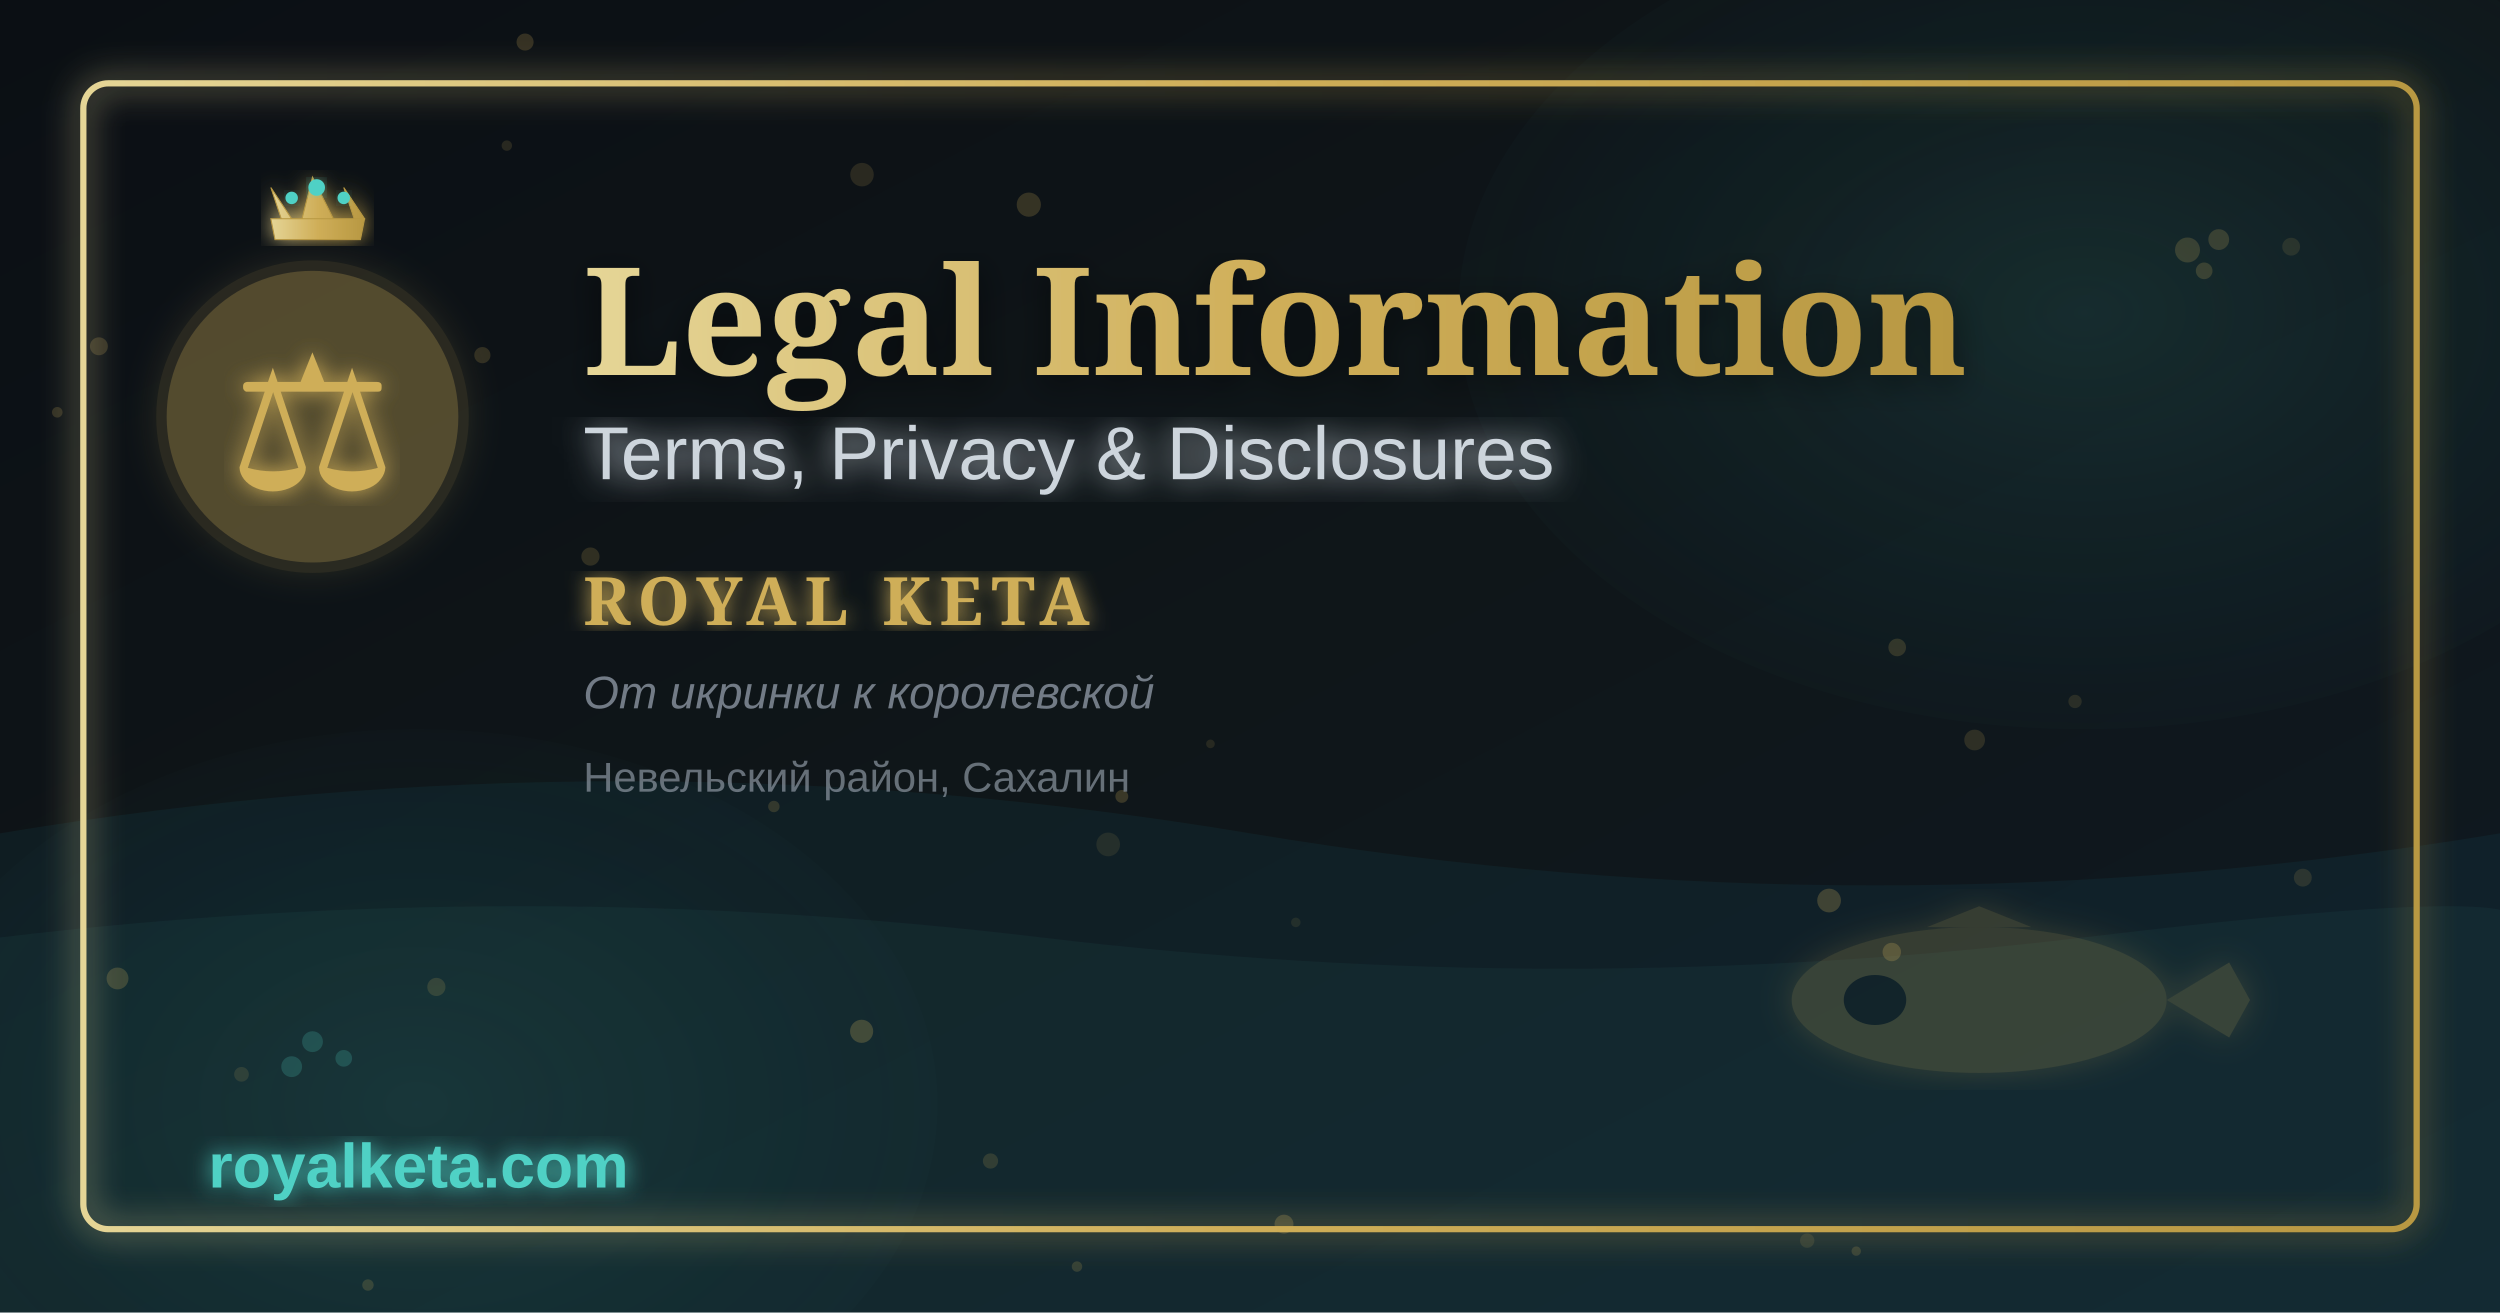
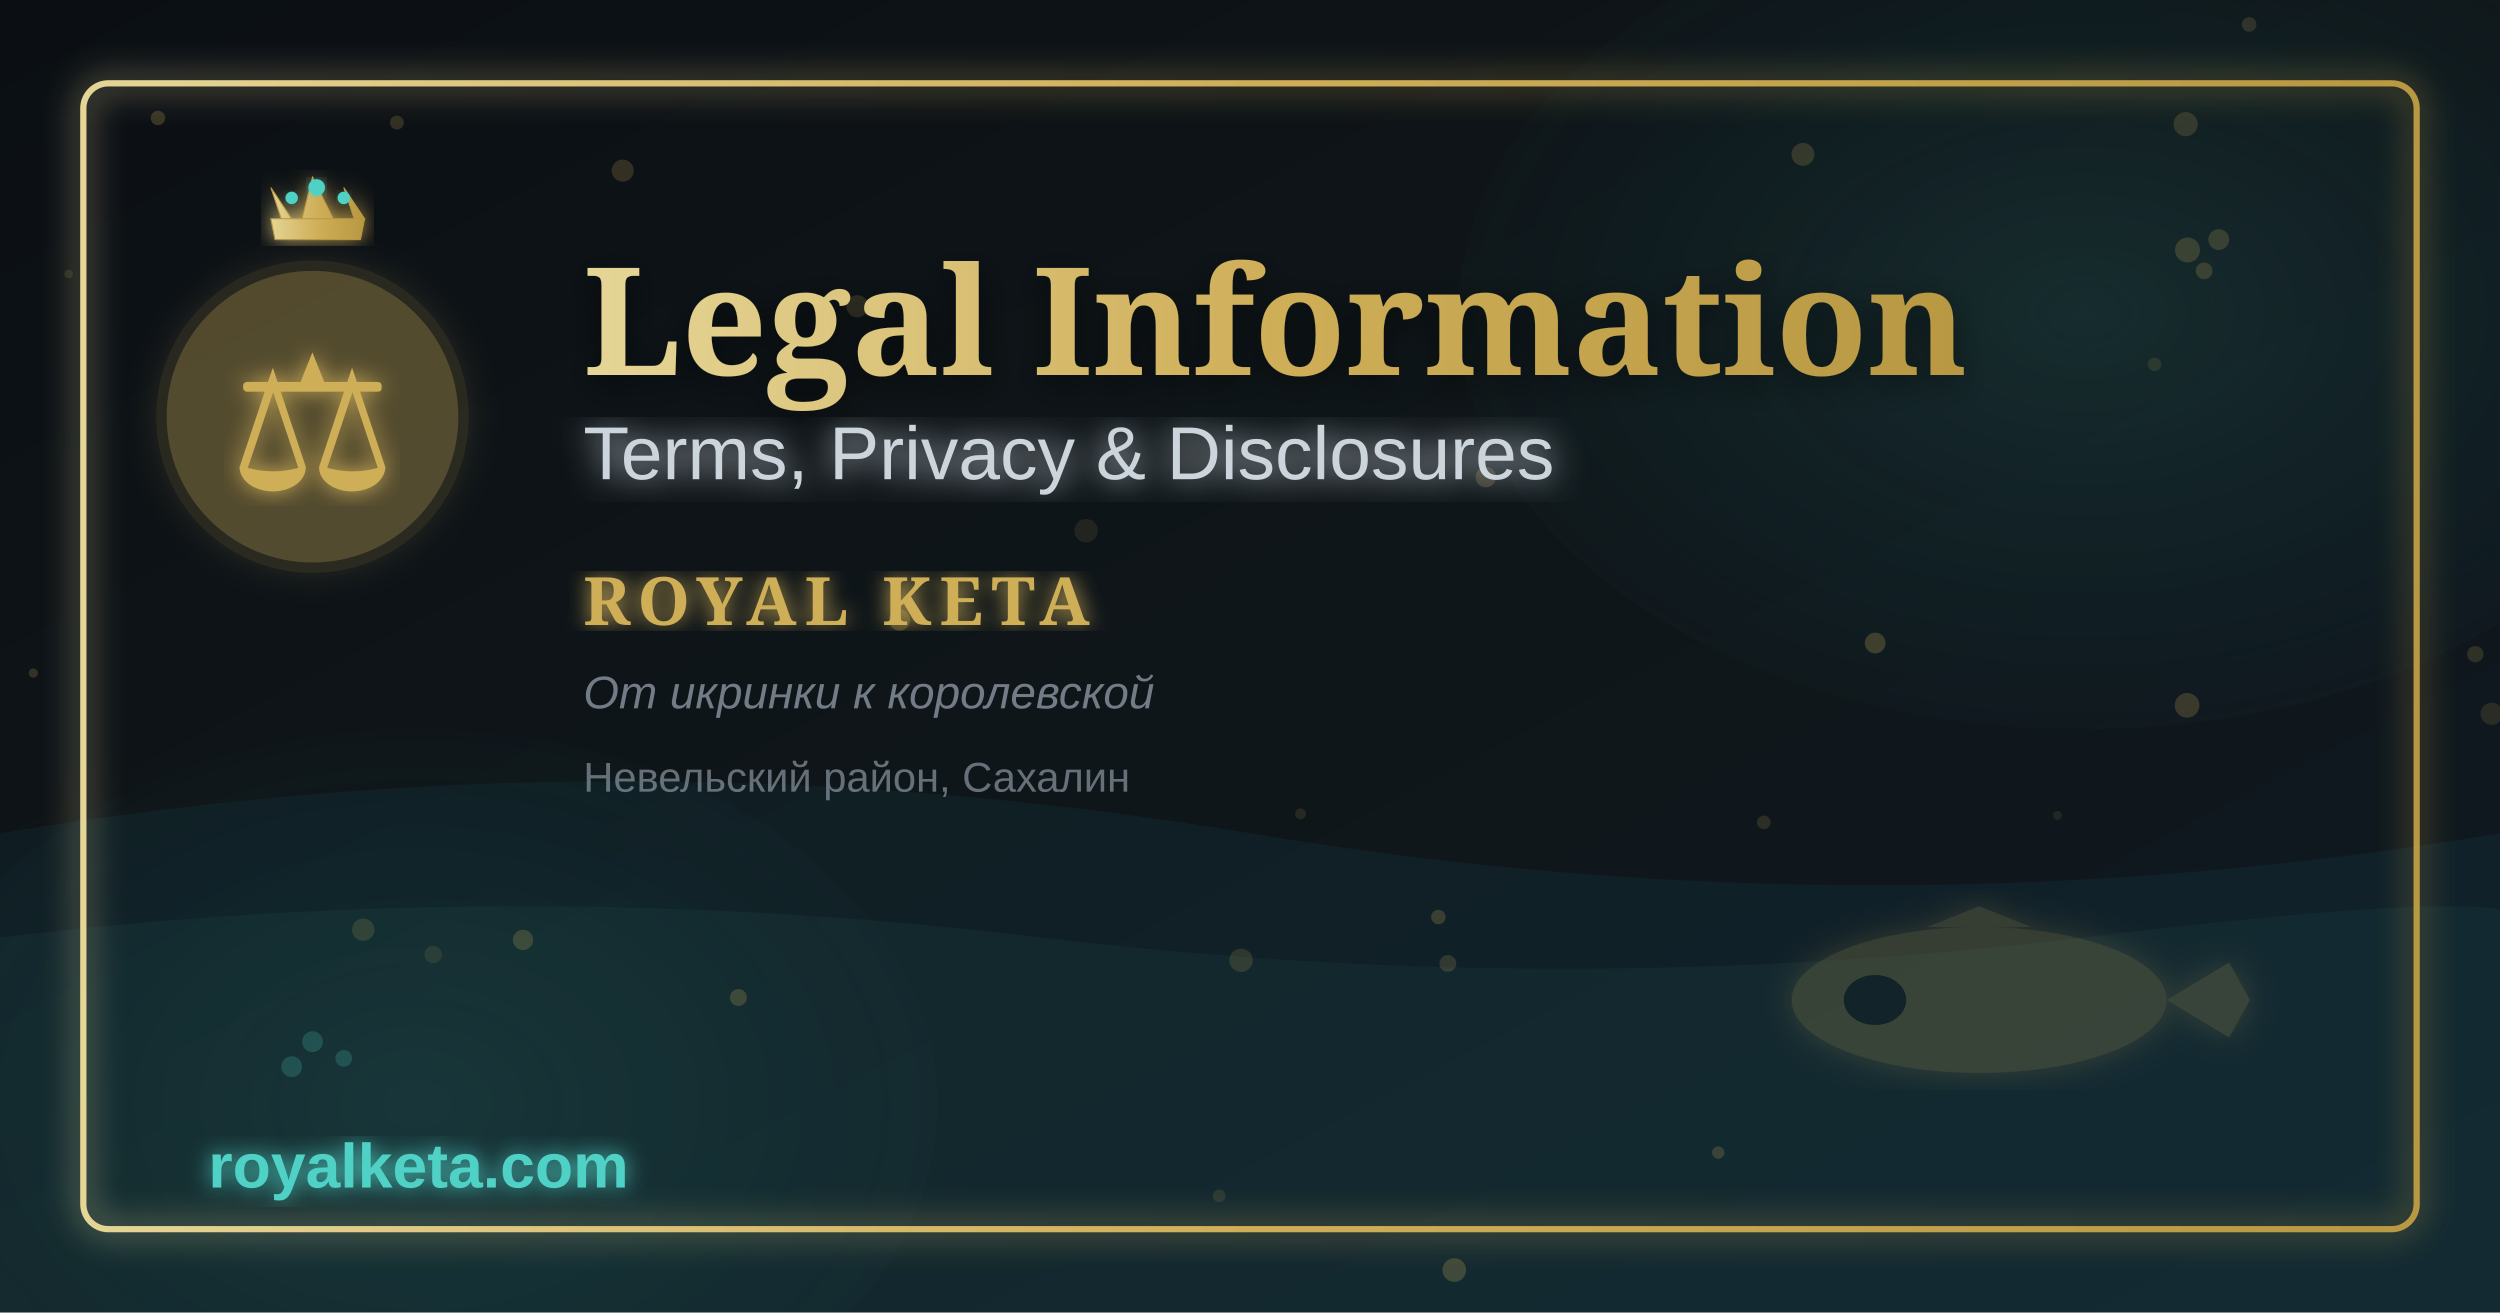
<svg xmlns="http://www.w3.org/2000/svg" width="1200" height="630">
  <defs>
    <linearGradient id="bgGradient" x1="0%" y1="0%" x2="100%" y2="100%">
      <stop offset="0%" style="stop-color:#0B0F14;stop-opacity:1" />
      <stop offset="50%" style="stop-color:#0F1619;stop-opacity:1" />
      <stop offset="100%" style="stop-color:#0F1922;stop-opacity:1" />
    </linearGradient>
    <linearGradient id="goldGradient" x1="0%" y1="0%" x2="100%" y2="0%">
      <stop offset="0%" style="stop-color:#E5D596;stop-opacity:1" />
      <stop offset="50%" style="stop-color:#CFAE58;stop-opacity:1" />
      <stop offset="100%" style="stop-color:#B89842;stop-opacity:1" />
    </linearGradient>
    <radialGradient id="oceanGradient" cx="50%" cy="50%" r="50%">
      <stop offset="0%" style="stop-color:#4FD1C5;stop-opacity:0.3" />
      <stop offset="100%" style="stop-color:#1E90A0;stop-opacity:0.05" />
    </radialGradient>
    <filter id="glow">
      <feGaussianBlur stdDeviation="5" result="coloredBlur" />
      <feMerge>
        <feMergeNode in="coloredBlur" />
        <feMergeNode in="SourceGraphic" />
      </feMerge>
    </filter>
    <filter id="softGlow">
      <feGaussianBlur stdDeviation="8" result="coloredBlur" />
      <feMerge>
        <feMergeNode in="coloredBlur" />
        <feMergeNode in="SourceGraphic" />
      </feMerge>
    </filter>
    <filter id="shadow">
      <feDropShadow dx="0" dy="4" stdDeviation="8" flood-color="#000000" flood-opacity="0.5" />
    </filter>
  </defs>
  <rect width="1200" height="630" fill="url(#bgGradient)" />
  <ellipse cx="1000" cy="150" rx="300" ry="200" fill="url(#oceanGradient)" opacity="0.4" />
  <ellipse cx="200" cy="530" rx="250" ry="180" fill="url(#oceanGradient)" opacity="0.3" />
  <path d="M 0 400 Q 300 350 600 400 T 1200 400 L 1200 630 L 0 630 Z" fill="#1E90A0" opacity="0.08" />
  <path d="M 0 450 Q 250 420 500 450 T 1000 450 T 1200 450 L 1200 630 L 0 630 Z" fill="#4FD1C5" opacity="0.05" />
-   <circle cx="252.033" cy="20.183" r="4.093" fill="#CFAE58" opacity="0.209" />
-   <circle cx="531.931" cy="405.327" r="5.692" fill="#CFAE58" opacity="0.111" />
-   <circle cx="176.615" cy="616.819" r="2.737" fill="#CFAE58" opacity="0.187" />
-   <circle cx="516.957" cy="607.955" r="2.504" fill="#CFAE58" opacity="0.186" />
-   <circle cx="867.448" cy="595.498" r="3.45" fill="#CFAE58" opacity="0.125" />
-   <circle cx="283.406" cy="267.148" r="4.37" fill="#CFAE58" opacity="0.172" />
-   <circle cx="1105.352" cy="421.266" r="4.286" fill="#CFAE58" opacity="0.145" />
-   <circle cx="1099.759" cy="118.413" r="4.283" fill="#CFAE58" opacity="0.122" />
-   <circle cx="475.44" cy="557.281" r="3.653" fill="#CFAE58" opacity="0.166" />
-   <circle cx="616.322" cy="587.583" r="4.542" fill="#CFAE58" opacity="0.24" />
-   <circle cx="413.767" cy="83.831" r="5.647" fill="#CFAE58" opacity="0.149" />
-   <circle cx="908.056" cy="456.964" r="4.429" fill="#CFAE58" opacity="0.249" />
-   <circle cx="910.659" cy="310.771" r="4.236" fill="#CFAE58" opacity="0.187" />
-   <circle cx="115.916" cy="515.678" r="3.523" fill="#CFAE58" opacity="0.14" />
-   <circle cx="947.824" cy="355.201" r="4.978" fill="#CFAE58" opacity="0.162" />
-   <circle cx="413.578" cy="495.029" r="5.555" fill="#CFAE58" opacity="0.247" />
-   <circle cx="231.535" cy="170.469" r="3.892" fill="#CFAE58" opacity="0.185" />
-   <circle cx="209.462" cy="473.734" r="4.363" fill="#CFAE58" opacity="0.169" />
-   <circle cx="243.282" cy="69.902" r="2.498" fill="#CFAE58" opacity="0.146" />
-   <circle cx="621.985" cy="442.751" r="2.274" fill="#CFAE58" opacity="0.102" />
-   <circle cx="371.452" cy="387.122" r="2.738" fill="#CFAE58" opacity="0.187" />
-   <circle cx="581.015" cy="357.056" r="2.068" fill="#CFAE58" opacity="0.125" />
-   <circle cx="891.003" cy="600.536" r="2.257" fill="#CFAE58" opacity="0.179" />
-   <circle cx="877.962" cy="432.253" r="5.699" fill="#CFAE58" opacity="0.248" />
-   <circle cx="996.016" cy="336.699" r="3.194" fill="#CFAE58" opacity="0.14" />
-   <circle cx="493.831" cy="98.232" r="5.807" fill="#CFAE58" opacity="0.209" />
-   <circle cx="538.47" cy="382.281" r="3.088" fill="#CFAE58" opacity="0.223" />
-   <circle cx="56.409" cy="469.665" r="5.247" fill="#CFAE58" opacity="0.224" />
-   <circle cx="27.482" cy="197.894" r="2.545" fill="#CFAE58" opacity="0.191" />
-   <circle cx="47.475" cy="166.217" r="4.304" fill="#CFAE58" opacity="0.207" />
+   <circle cx="987.58" cy="391.39" r="2.121" fill="#CFAE58" opacity="0.103" />
+   <circle cx="1079.614" cy="11.752" r="3.476" fill="#CFAE58" opacity="0.17" />
+   <circle cx="698.051" cy="609.623" r="5.696" fill="#CFAE58" opacity="0.239" />
+   <circle cx="298.908" cy="81.895" r="5.31" fill="#CFAE58" opacity="0.192" />
+   <circle cx="1049.109" cy="59.597" r="5.806" fill="#CFAE58" opacity="0.182" />
+   <circle cx="521.336" cy="254.766" r="5.638" fill="#CFAE58" opacity="0.105" />
+   <circle cx="690.401" cy="440.168" r="3.474" fill="#CFAE58" opacity="0.221" />
+   <circle cx="32.935" cy="131.467" r="2.071" fill="#CFAE58" opacity="0.13" />
+   <circle cx="1196.005" cy="342.624" r="5.343" fill="#CFAE58" opacity="0.14" />
+   <circle cx="824.77" cy="553.228" r="2.972" fill="#CFAE58" opacity="0.204" />
+   <circle cx="865.418" cy="74.097" r="5.494" fill="#CFAE58" opacity="0.193" />
+   <circle cx="207.931" cy="458.177" r="4.183" fill="#CFAE58" opacity="0.117" />
+   <circle cx="411.536" cy="146.993" r="5.32" fill="#CFAE58" opacity="0.179" />
+   <circle cx="354.422" cy="478.805" r="4.081" fill="#CFAE58" opacity="0.218" />
+   <circle cx="1188.154" cy="313.988" r="3.929" fill="#CFAE58" opacity="0.165" />
+   <circle cx="595.699" cy="460.943" r="5.624" fill="#CFAE58" opacity="0.167" />
+   <circle cx="1034.165" cy="174.929" r="3.219" fill="#CFAE58" opacity="0.126" />
+   <circle cx="1049.802" cy="338.551" r="5.931" fill="#CFAE58" opacity="0.22" />
+   <circle cx="713.187" cy="229.014" r="4.898" fill="#CFAE58" opacity="0.208" />
+   <circle cx="15.989" cy="323.048" r="2.237" fill="#CFAE58" opacity="0.199" />
+   <circle cx="694.97" cy="462.467" r="4.026" fill="#CFAE58" opacity="0.182" />
+   <circle cx="900.086" cy="308.658" r="4.986" fill="#CFAE58" opacity="0.247" />
+   <circle cx="585.207" cy="573.976" r="3.04" fill="#CFAE58" opacity="0.128" />
+   <circle cx="174.357" cy="446.234" r="5.382" fill="#CFAE58" opacity="0.162" />
+   <circle cx="624.244" cy="390.63" r="2.598" fill="#CFAE58" opacity="0.122" />
+   <circle cx="75.831" cy="56.636" r="3.462" fill="#CFAE58" opacity="0.227" />
+   <circle cx="251.04" cy="451.16" r="4.865" fill="#CFAE58" opacity="0.219" />
+   <circle cx="431.792" cy="297.607" r="5.087" fill="#CFAE58" opacity="0.25" />
+   <circle cx="190.509" cy="58.834" r="3.33" fill="#CFAE58" opacity="0.188" />
+   <circle cx="846.63" cy="394.759" r="3.266" fill="#CFAE58" opacity="0.16" />
  <rect x="40" y="40" width="1120" height="550" fill="none" stroke="url(#goldGradient)" stroke-width="3" rx="12" filter="url(#softGlow)" />
  <circle cx="150" cy="200" r="75" fill="#CFAE58" opacity="0.15" filter="url(#softGlow)" />
  <circle cx="150" cy="200" r="70" fill="#CFAE58" opacity="0.25" />
  <text x="150" y="235" font-size="90" text-anchor="middle" fill="#CFAE58" filter="url(#glow)">⚖️</text>
  <g transform="translate(100, 70)">
    <path d="M 30 20 L 40 35 L 35 35 Z M 50 15 L 60 35 L 45 35 Z M 65 20 L 75 35 L 70 35 Z M 30 35 L 75 35 L 73 45 L 32 45 Z" fill="url(#goldGradient)" filter="url(#glow)" stroke="#B89842" stroke-width="0.5" />
    <circle cx="40" cy="25" r="3" fill="#4FD1C5" filter="url(#glow)" />
    <circle cx="52" cy="20" r="4" fill="#4FD1C5" filter="url(#glow)" />
    <circle cx="65" cy="25" r="3" fill="#4FD1C5" filter="url(#glow)" />
  </g>
  <text x="280" y="180" font-family="Georgia, serif" font-size="72" font-weight="bold" fill="url(#goldGradient)" filter="url(#shadow)">Legal Information</text>
  <text x="280" y="230" font-family="Arial, sans-serif" font-size="36" fill="#D6DEE6" opacity="0.95" filter="url(#softGlow)">Terms, Privacy &amp; Disclosures</text>
  <text x="280" y="300" font-family="Georgia, serif" font-size="32" font-weight="bold" fill="#CFAE58" letter-spacing="4" filter="url(#glow)">ROYAL KETA</text>
  <text x="280" y="340" font-family="Arial, sans-serif" font-size="22" font-style="italic" fill="#8B95A1" opacity="0.8">От икринки к королевской</text>
  <text x="280" y="380" font-family="Arial, sans-serif" font-size="20" fill="#8B95A1" opacity="0.7">Невельский район, Сахалин</text>
  <text x="100" y="570" font-family="Arial, sans-serif" font-size="30" font-weight="bold" fill="#4FD1C5" filter="url(#glow)">royalketa.com</text>
  <g transform="translate(950, 480)" opacity="0.2" filter="url(#softGlow)">
    <ellipse cx="0" cy="0" rx="90" ry="35" fill="#CFAE58" />
    <path d="M 90 0 L 120 -18 L 130 0 L 120 18 Z" fill="#CFAE58" />
    <path d="M -25 -35 L 0 -45 L 25 -35 Z" fill="#CFAE58" />
    <ellipse cx="-50" cy="0" rx="15" ry="12" fill="#0B0F14" />
  </g>
  <g opacity="0.2">
    <circle cx="1050" cy="120" r="6" fill="#CFAE58" />
    <circle cx="1065" cy="115" r="5" fill="#CFAE58" />
    <circle cx="1058" cy="130" r="4" fill="#CFAE58" />
    <circle cx="150" cy="500" r="5" fill="#4FD1C5" />
    <circle cx="165" cy="508" r="4" fill="#4FD1C5" />
    <circle cx="140" cy="512" r="5" fill="#4FD1C5" />
  </g>
</svg>
